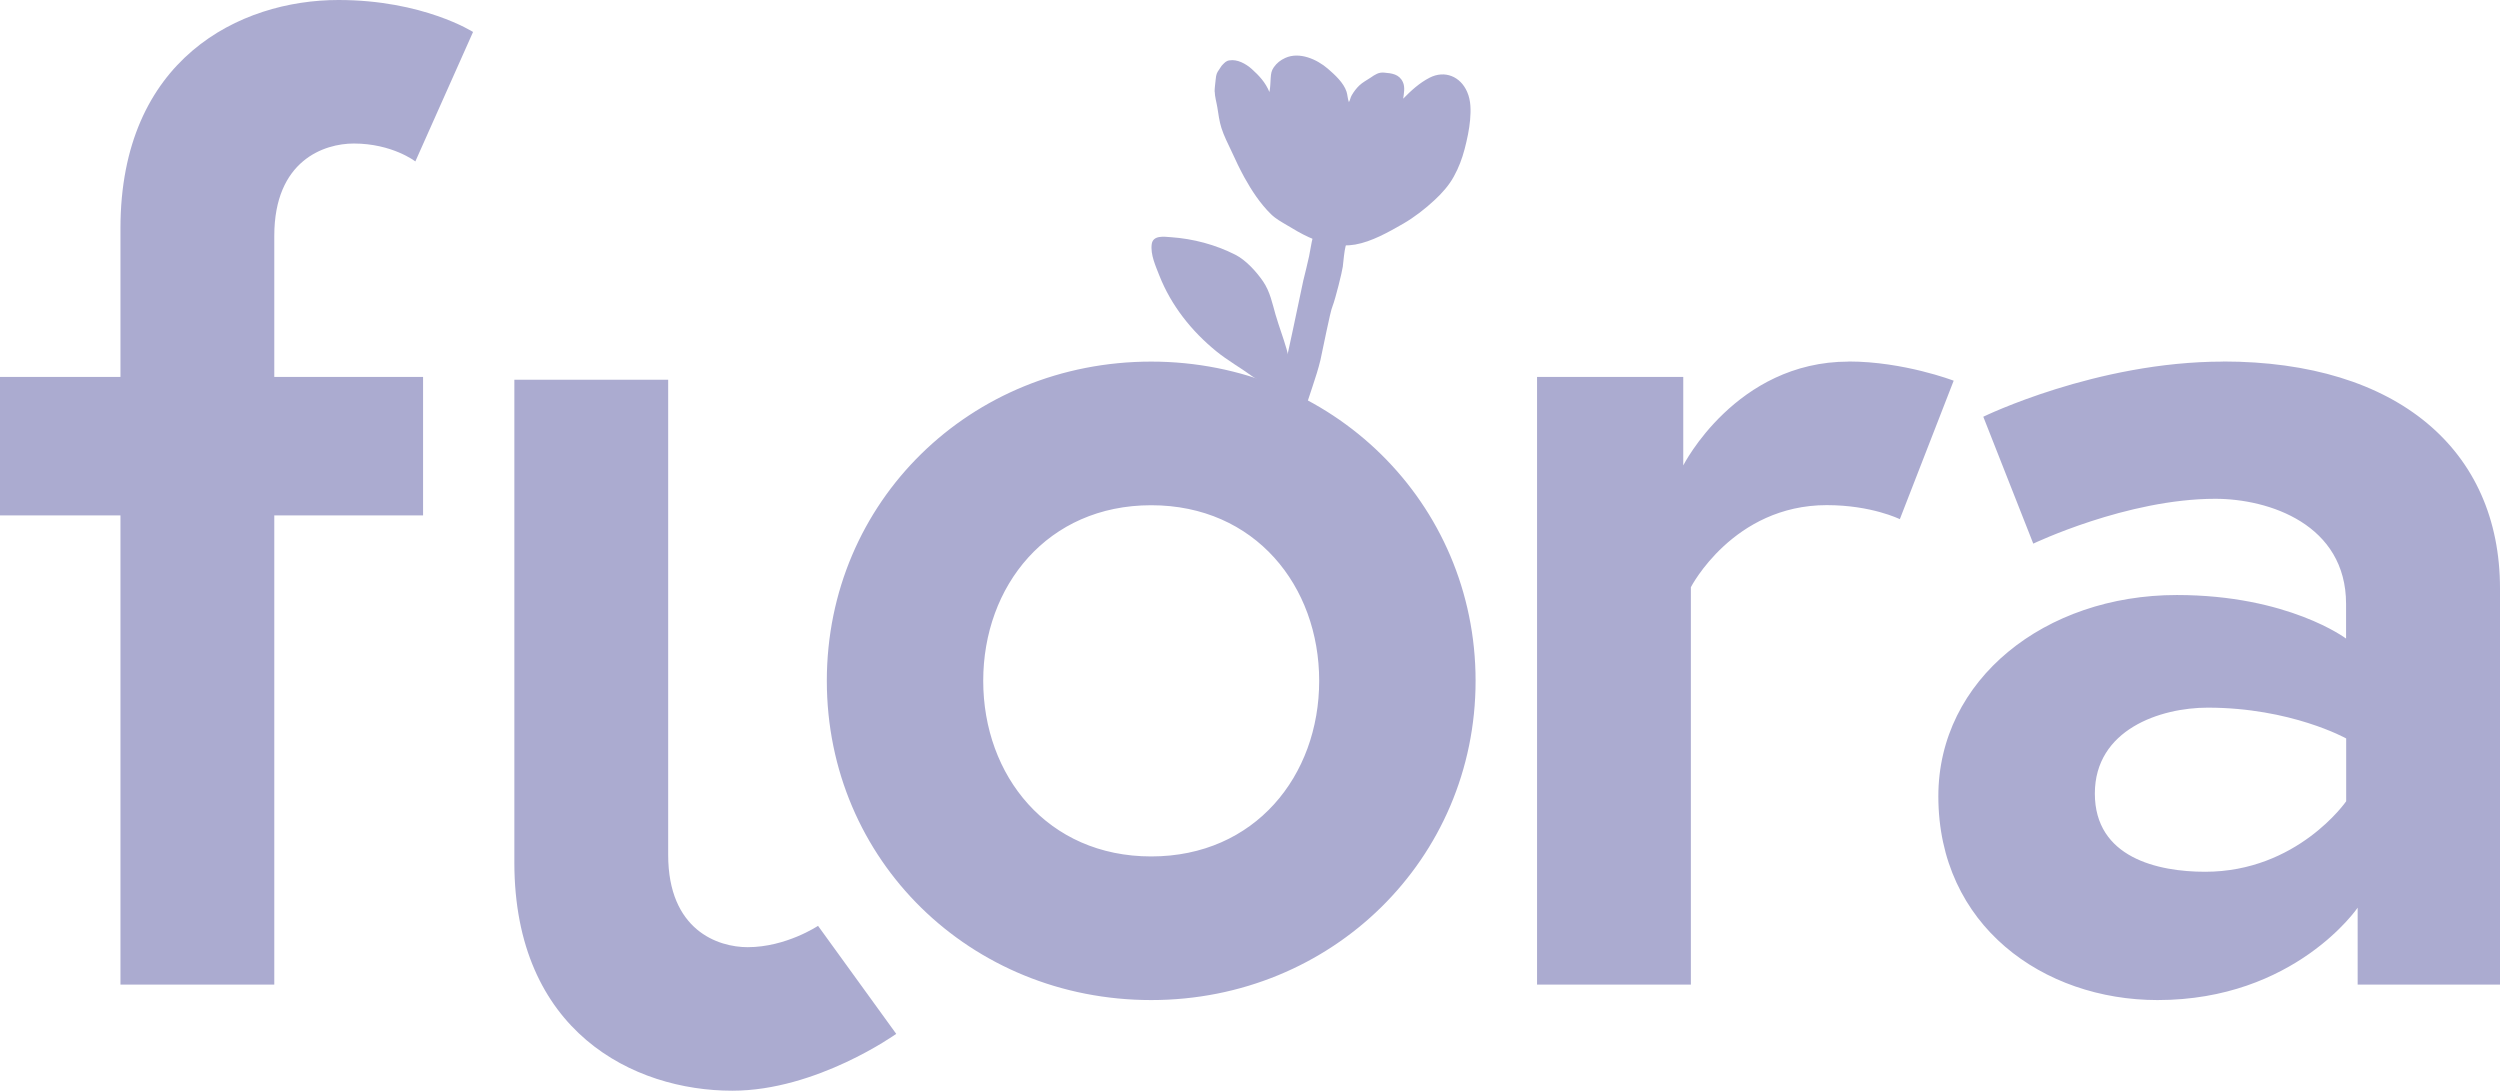
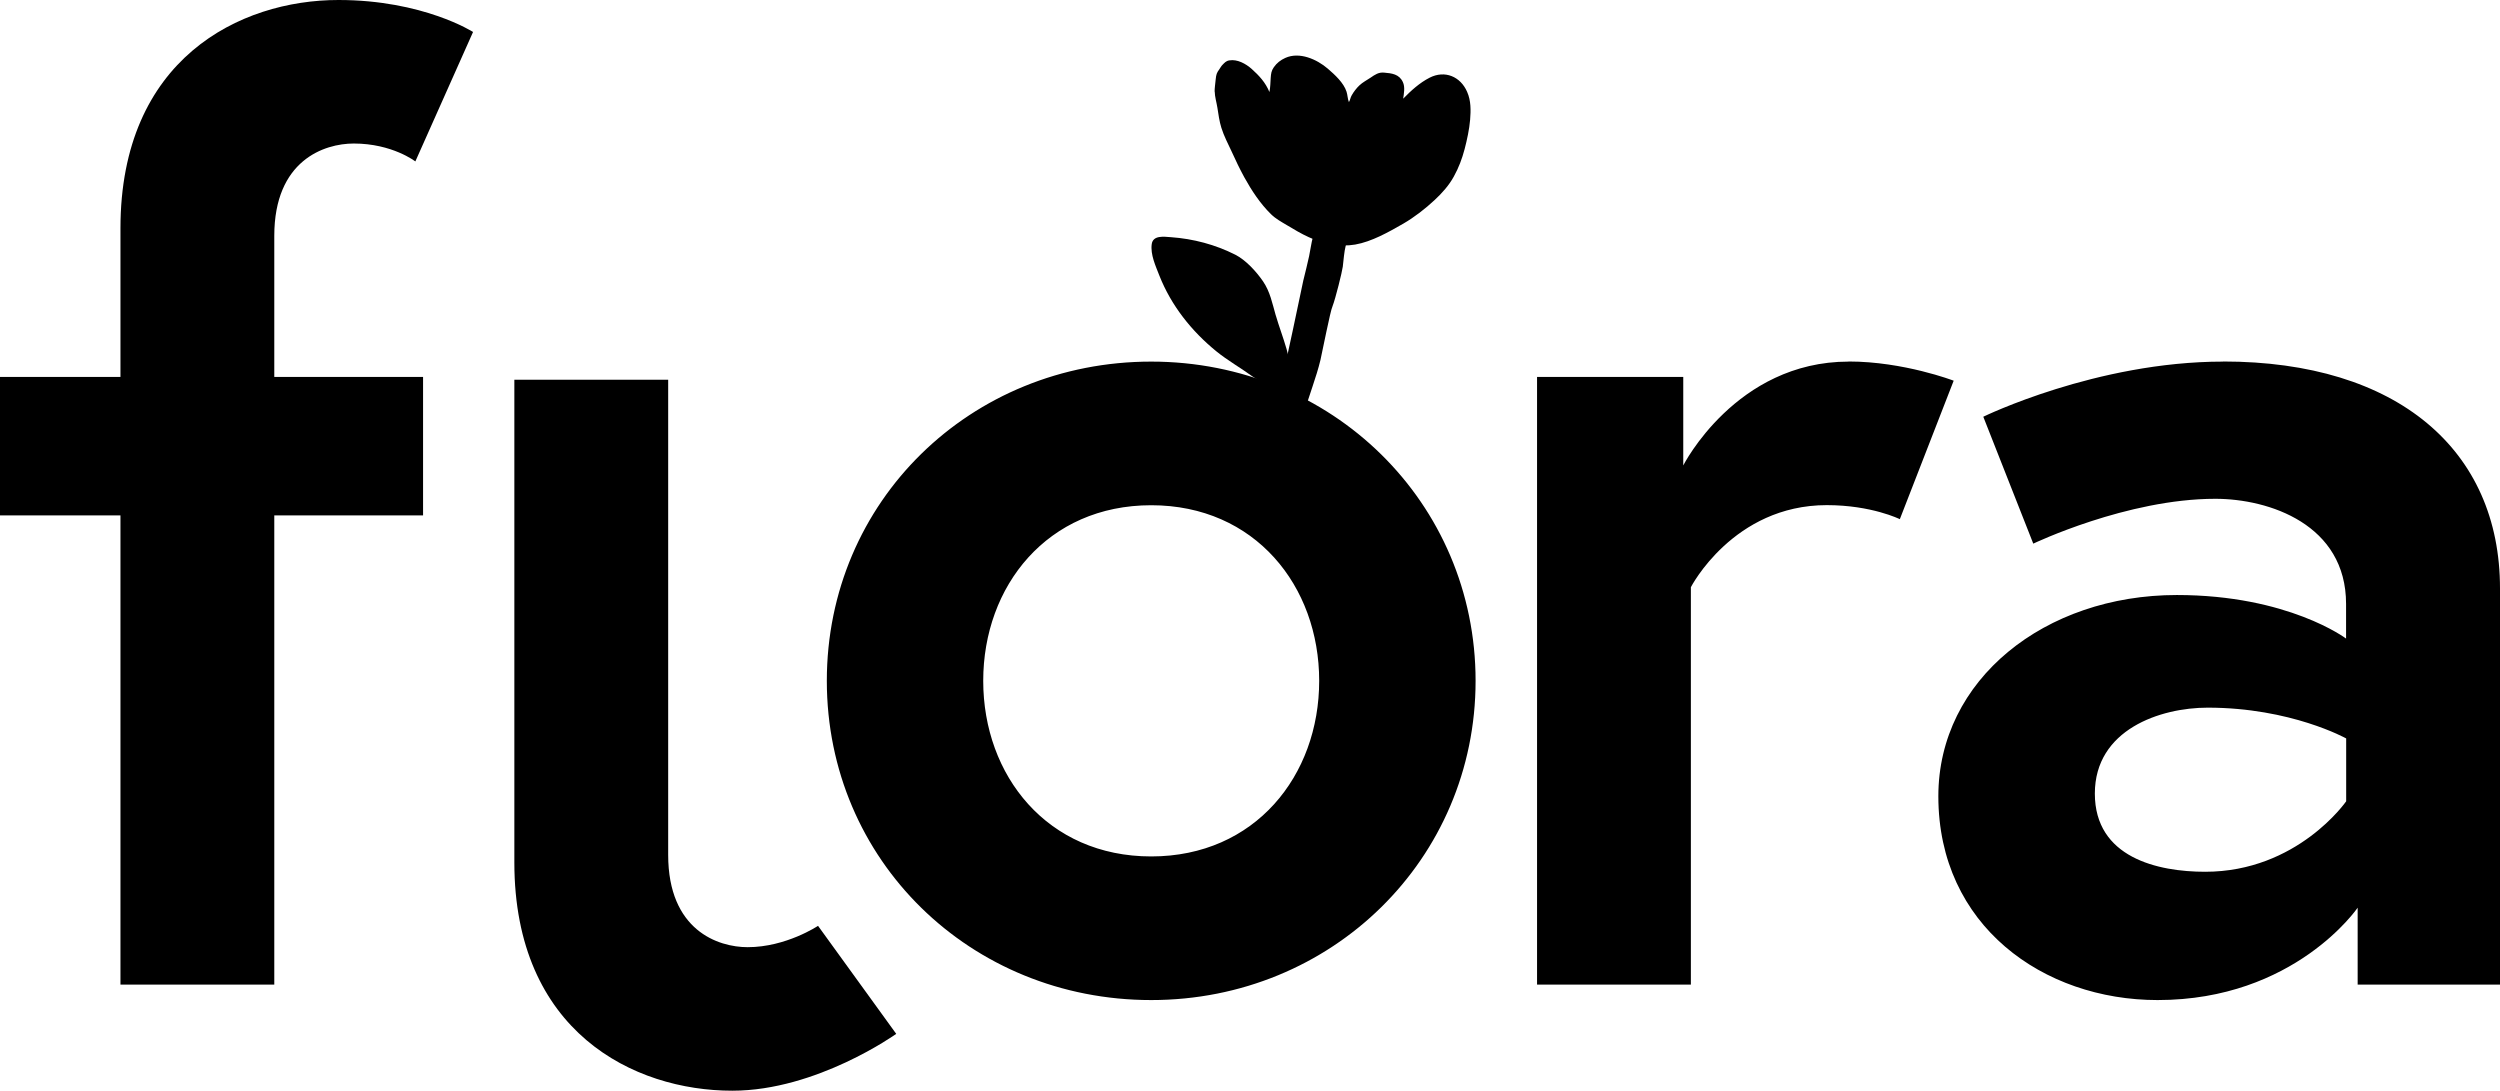
- <svg xmlns="http://www.w3.org/2000/svg" id="Layer_2" viewBox="0 0 233.06 101.68">
+ <svg xmlns="http://www.w3.org/2000/svg" viewBox="0 0 233.06 101.68">
  <defs>
-     <clipPath id="clippath">
+     <clipPath id="a">
      <path fill="none" d="M0 0h233.06v101.68H0z" />
    </clipPath>
-     <style>
-       .cls-1 {
-         fill: #ababd0
-       }
-     </style>
  </defs>
-   <g id="Ebene_1" clip-path="url(#clippath)">
+   <g clip-path="url(#a)">
    <path d="M121.52 26.07c.17-.73.37-1.46.52-2.19.13-.61.2-1.23.37-1.84.18-.67.43-1.34.65-2 .12-.36.29-.68.43-1.03.08-.21.07-.43.28-.54.14-.07.35-.04.5-.08.31-.09.57-.21.89-.25.57-.07 1.11.2 1.23.82.14.74-.15 1.46-.35 2.15-.18.59-.43 1.17-.58 1.76-.16.64-.2 1.34-.28 1.99-.06.47-.67 2.95-.96 3.7-.2.4-.94 4.22-1.12 4.99-.4 1.68-1.07 3.29-1.52 4.96-.21.81-.47 1.84-1.42 2.04-2.15.46-1.08-3.46-.83-4.41.43-1.64 2.07-9.53 2.18-10.04" class="cls-1" />
    <path d="M118.93 29.4c-.32-1.11-.52-2.2-1.19-3.18-.62-.9-1.59-1.97-2.57-2.47-1.88-.95-3.92-1.49-6.02-1.64-.66-.05-1.66-.19-1.78.64-.14.98.37 2.06.71 2.94 1.1 2.79 3 5.18 5.31 7.06 1.06.86 2.27 1.54 3.38 2.35.71.52 1.53.69 2.26 1.14.22.14 1.67.88 1.89.51.15-.25-.32-.8-.55-.92.18-2.23-.85-4.4-1.44-6.44m-5.69-20.87c.01.51.17 1.02.25 1.52.1.63.18 1.26.37 1.87.24.77.62 1.49.96 2.22.37.82.75 1.61 1.18 2.4.68 1.23 1.48 2.45 2.49 3.44.44.43.96.71 1.48 1.02.67.4 1.33.8 2.04 1.12 1.33.61 2.85.94 4.32.69 1.55-.27 3.13-1.17 4.49-1.95 1.05-.61 2.05-1.39 2.93-2.21.67-.62 1.34-1.37 1.78-2.18.46-.83.77-1.66 1.01-2.57.22-.84.44-1.86.51-2.72.07-.87.09-1.78-.28-2.61-.62-1.43-2.08-2.04-3.49-1.32-.94.48-1.74 1.21-2.47 1.96.07-.5.19-1.08-.03-1.55-.34-.74-1.03-.82-1.75-.88-.51-.05-.85.19-1.26.47-.34.23-.75.44-1.04.72-.26.24-.55.62-.72.93-.12.2-.14.44-.26.63-.12-.3-.12-.66-.22-.97-.27-.84-1.1-1.59-1.75-2.15-1.01-.87-2.64-1.6-3.96-1-.44.2-.79.47-1.07.87-.23.33-.26.59-.29.99-.03.43-.03.89-.12 1.32-.37-.9-.95-1.52-1.66-2.16-.53-.47-1.33-.92-2.08-.79-.31.05-.44.22-.64.42-.08.07-.24.33-.29.41-.24.33-.29.46-.34.95-.04.43-.1.79-.1 1.15M47.95 53.63V35.4h14.34v44.29c0 7.05 4.66 8.61 7.41 8.61 3.58 0 6.56-1.99 6.56-1.99l7.29 10.07s-7.4 5.3-15.28 5.3c-9.2 0-20.32-5.5-20.32-21.28V53.63Z" class="cls-1" />
    <path d="M207.24 33.71c-11.83 0-22.35 5.14-22.35 5.14l4.66 11.83s8.73-4.18 16.97-4.18c5.02 0 12.19 2.39 12.19 9.8v3.23s-5.38-4.06-15.78-4.06c-12.31 0-22.23 7.89-22.23 18.76 0 12.07 9.8 19 20.44 19 12.79 0 18.65-8.61 18.65-8.61v7.17h13.27V54.86c0-12.91-9.56-21.16-25.82-21.16m-1.67 47.57c-4.42 0-10.28-1.32-10.28-7.29s6.1-8.01 10.52-8.01c7.77 0 12.91 2.87 12.91 2.87v5.86s-4.54 6.57-13.15 6.57m-33.23-47.56c-10.52 0-15.42 9.68-15.42 9.68v-8.25h-13.63v56.65h14.34V54.74s3.94-7.65 12.67-7.65c4.18 0 6.81 1.31 6.81 1.31l5.02-12.91s-4.66-1.79-9.8-1.79m-65.01 46.14c-9.68 0-15.66-7.53-15.66-16.37s5.98-16.37 15.66-16.37 15.66 7.53 15.66 16.37-5.98 16.37-15.66 16.37m0-46.13c-16.85 0-30.24 13.03-30.24 29.76s13.39 29.76 30.24 29.76 30.24-13.15 30.24-29.76-13.39-29.76-30.24-29.76M0 48.05h11.23v43.74h14.34V48.05h13.87V35.14H25.57V21.99c0-7.05 4.66-8.61 7.41-8.61 3.59 0 5.74 1.67 5.74 1.67L44.1 2.98S39.44 0 31.55 0c-9.2 0-20.32 5.5-20.32 21.28v13.86H0v12.91Z" class="cls-1" />
  </g>
</svg>
